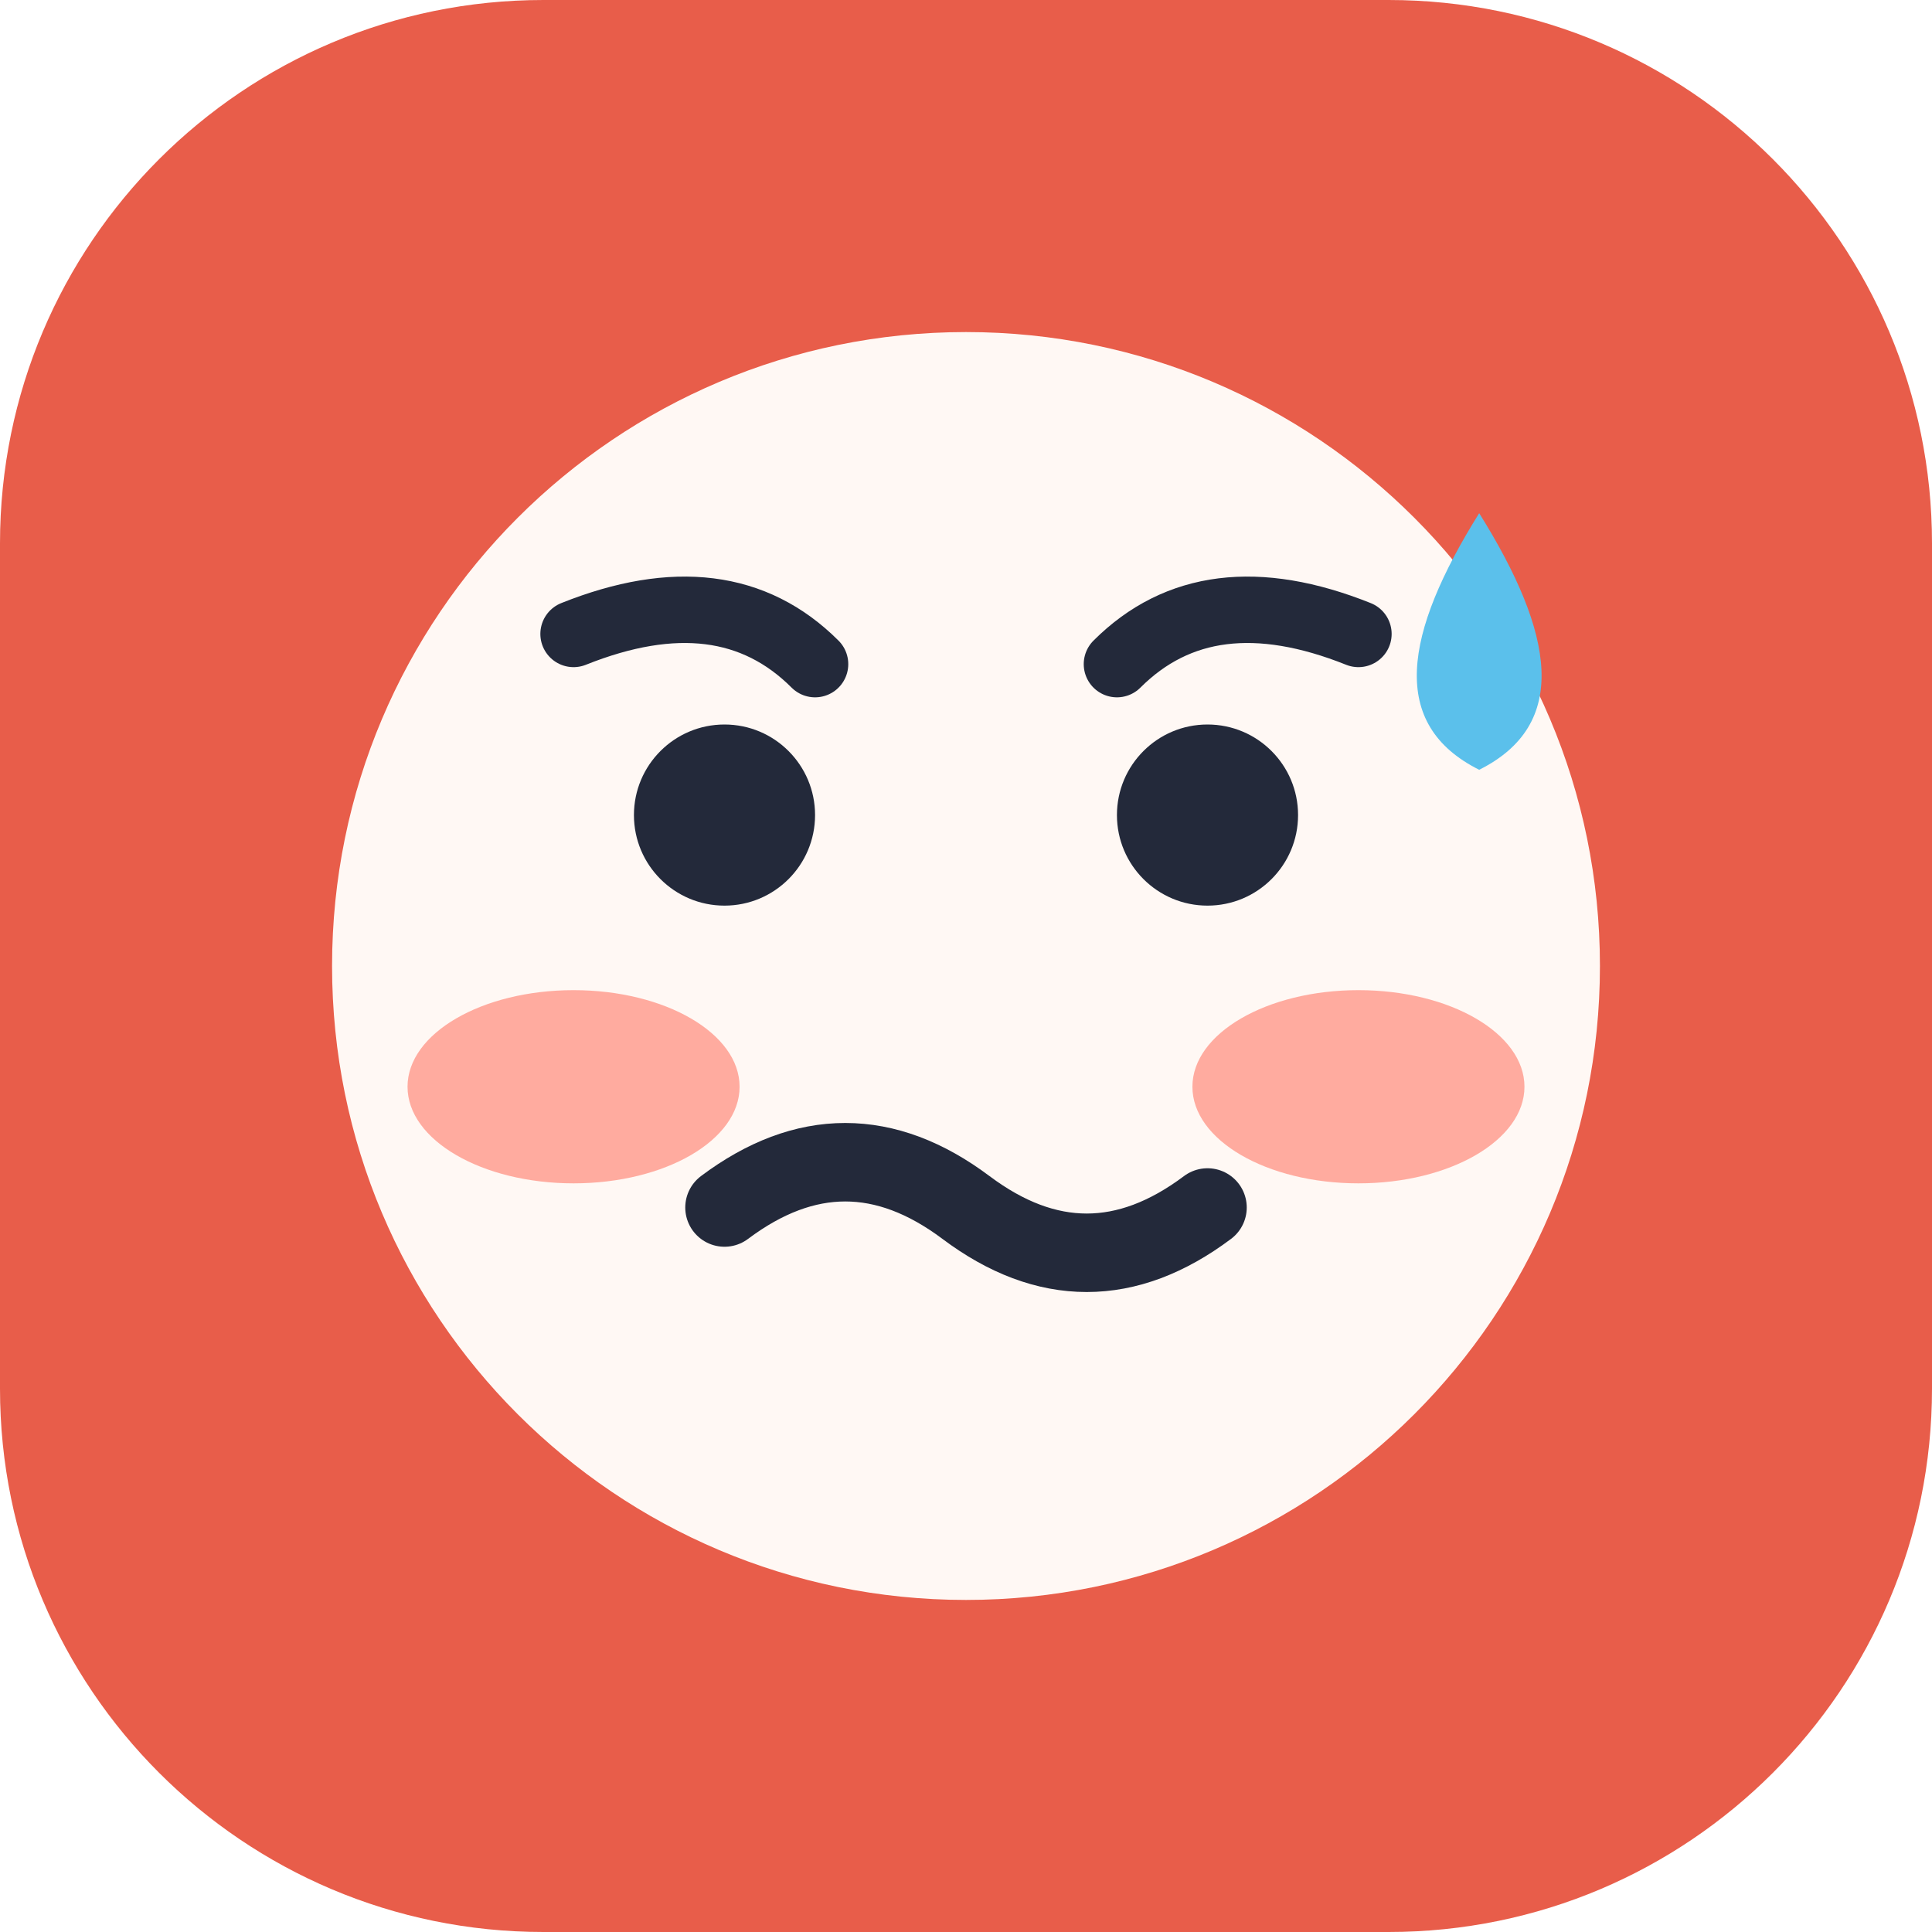
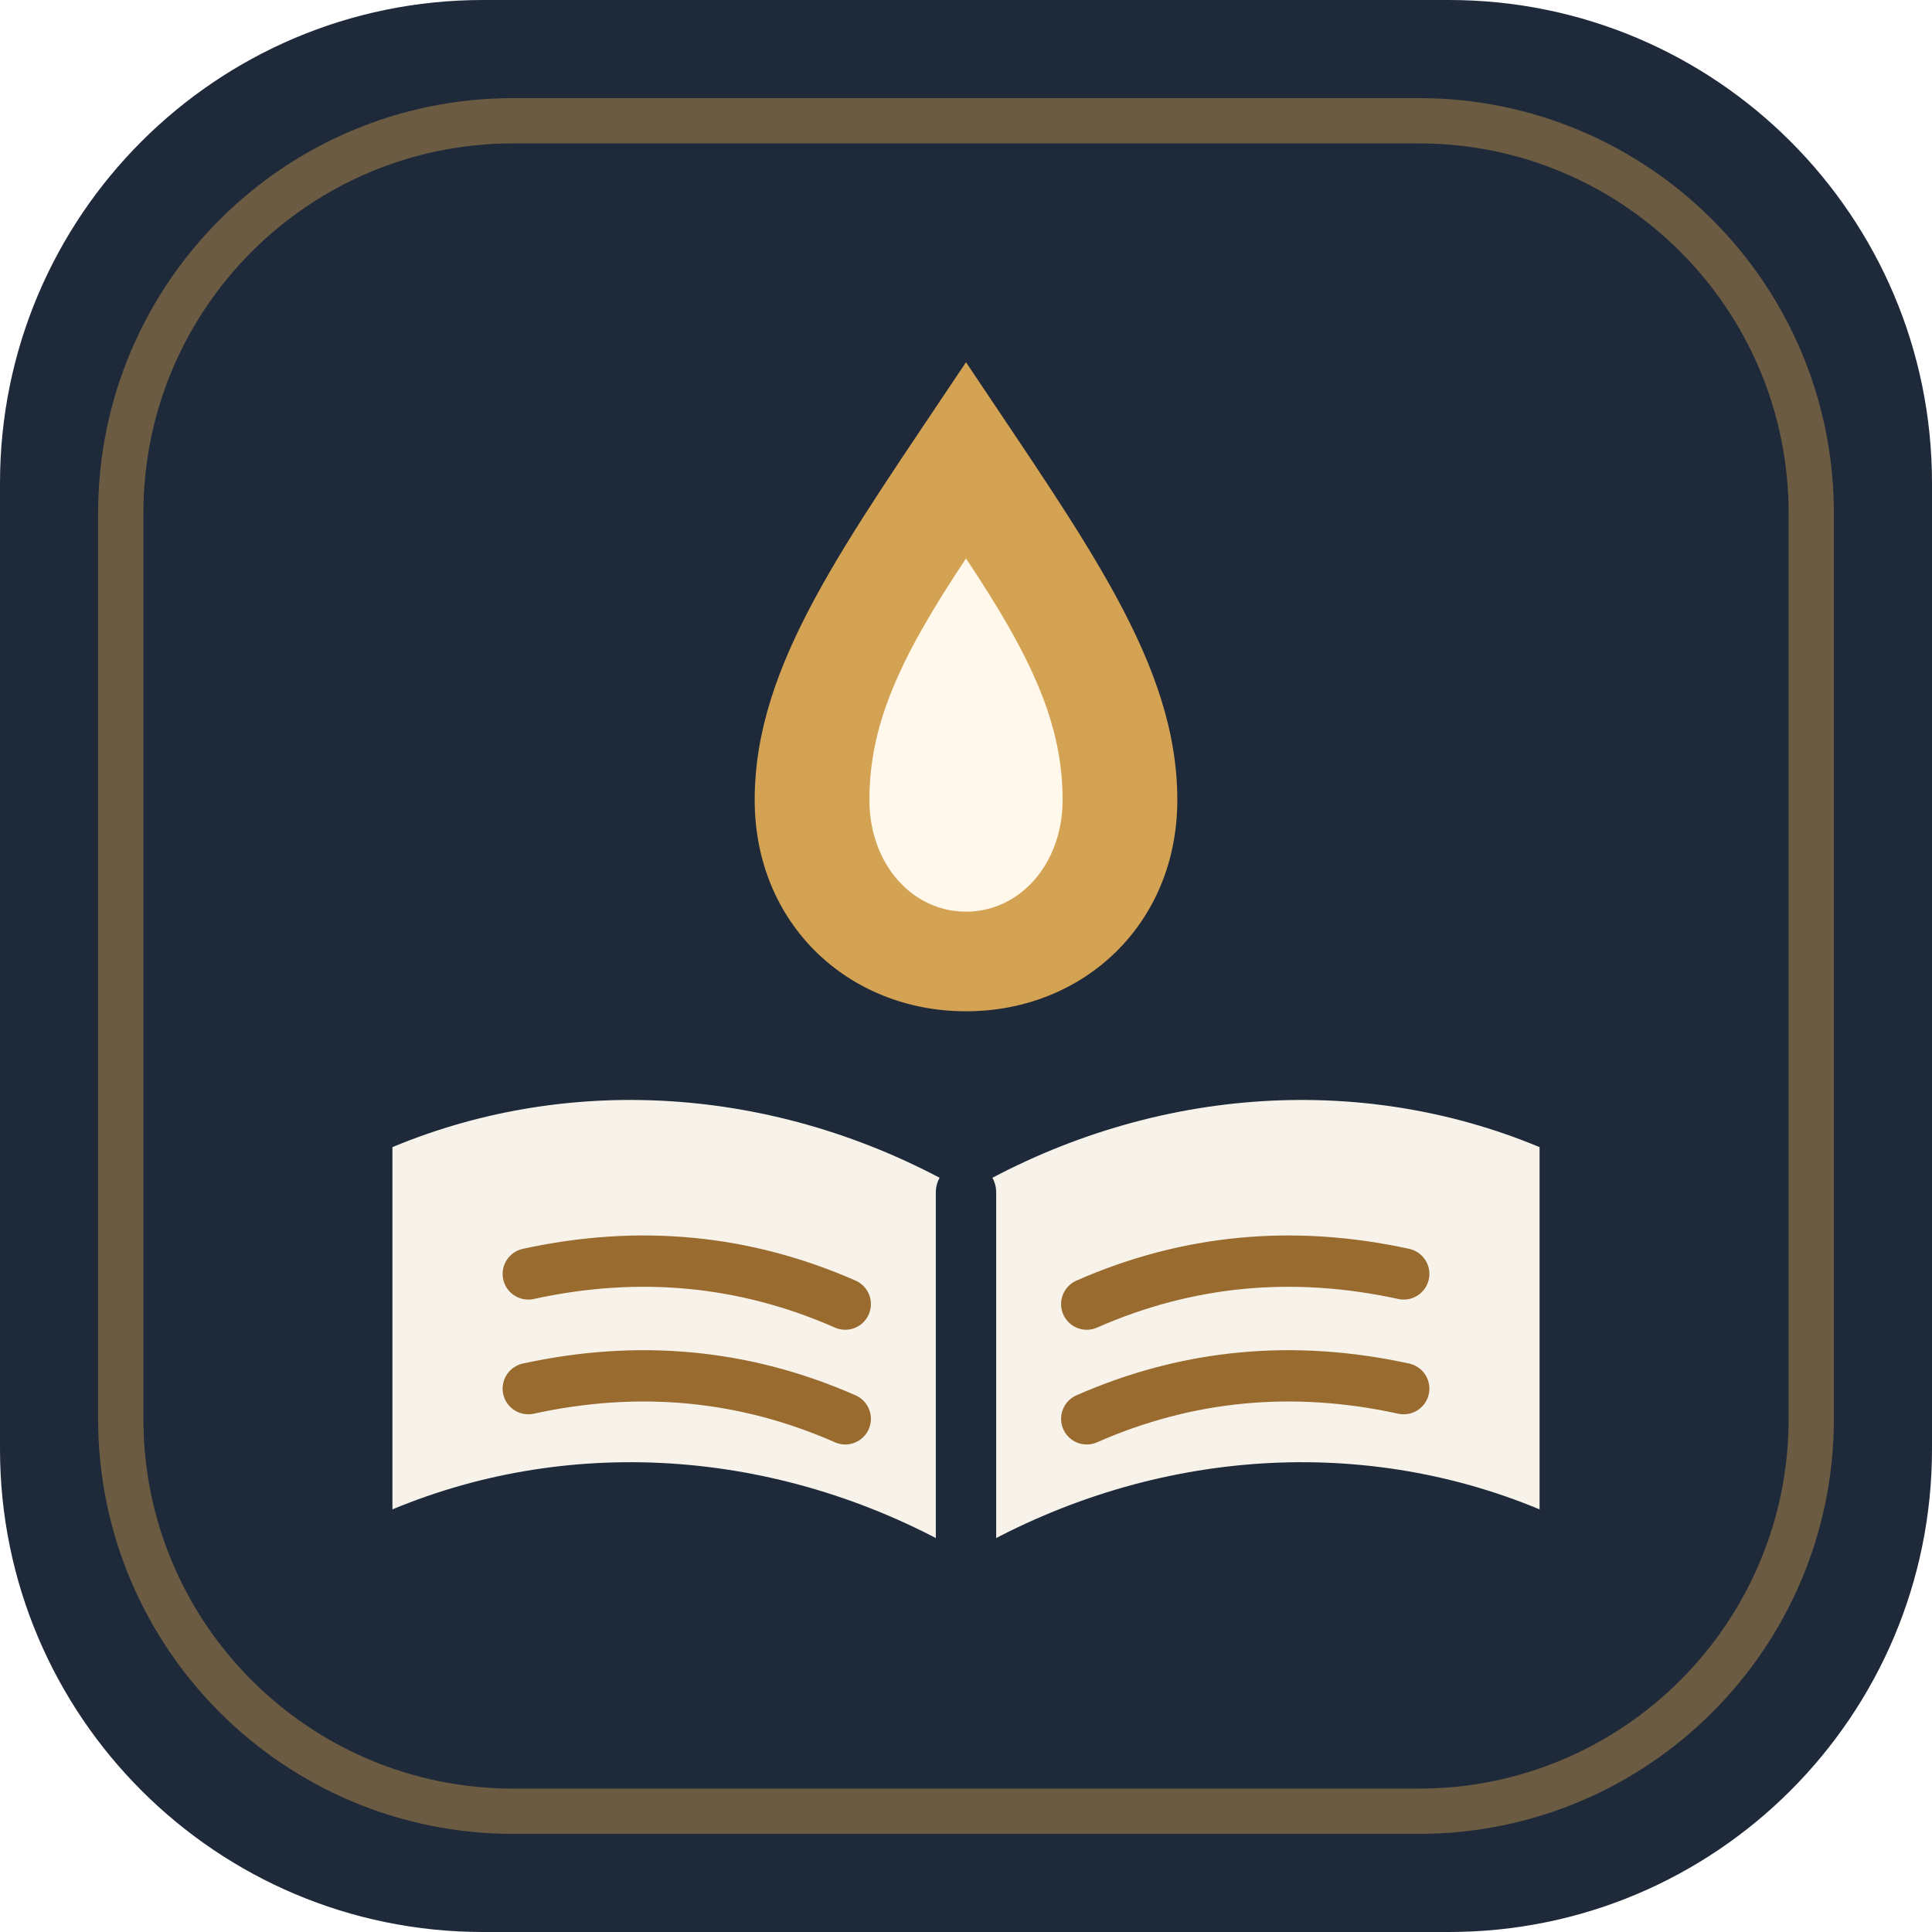
<svg xmlns="http://www.w3.org/2000/svg" viewBox="0 0 64 64" width="64" height="64">
-   <rect width="64" height="64" rx="18" fill="#E85D4A" />
-   <circle cx="32" cy="32" r="21" fill="#FFF8F4" />
-   <ellipse cx="19" cy="36" rx="5.5" ry="3.2" fill="#FF9E91" opacity="0.85" />
-   <ellipse cx="45" cy="36" rx="5.5" ry="3.2" fill="#FF9E91" opacity="0.85" />
-   <circle cx="24" cy="27" r="3" fill="#23293A" />
-   <circle cx="40" cy="27" r="3" fill="#23293A" />
-   <path d="M19 21 Q24 19 27 22" stroke="#23293A" stroke-width="2.2" stroke-linecap="round" fill="none" />
-   <path d="M37 22 Q40 19 45 21" stroke="#23293A" stroke-width="2.2" stroke-linecap="round" fill="none" />
-   <path d="M24 40 Q28 37 32 40 Q36 43 40 40" stroke="#23293A" stroke-width="2.6" stroke-linecap="round" fill="none" />
-   <path d="M49 17 C51.5 21 52 24 49 25.5 C46 24 46.5 21 49 17 Z" fill="#5BC0EB" />
+   <rect width="64" height="64" rx="16" fill="#1E2A3A" />
+   <rect x="4" y="4" width="56" height="56" rx="13" fill="none" stroke="#C8964B" stroke-width="1.5" opacity="0.45" />
+   <path d="M32 12 C36 18 39 22 39 26.5 C39 30.6 35.9 33.5 32 33.5 C28.1 33.5 25 30.6 25 26.5 C25 22 28 18 32 12 Z" fill="#D4A253" />
+   <path d="M32 18.5 C34.2 21.8 35.2 24 35.2 26.5 C35.2 28.6 33.8 30.2 32 30.2 C30.2 30.2 28.8 28.6 28.8 26.5 C28.8 24 29.8 21.8 32 18.5 Z" fill="#FFF8EB" />
+   <path d="M13 38 C19 35.5 26 36 32 39.5 C38 36 45 35.5 51 38 L51 50 C45 47.5 38 48 32 51.5 C26 48 19 47.5 13 50 Z" fill="#F7F3EB" />
+   <line x1="32" y1="39.5" x2="32" y2="51.5" stroke="#1E2A3A" stroke-width="2" stroke-linecap="round" />
+   <path d="M17.5 42.2 Q23 41 28 43.2" stroke="#9A6B2F" stroke-width="1.7" stroke-linecap="round" fill="none" />
+   <path d="M17.5 46 Q23 44.8 28 47" stroke="#9A6B2F" stroke-width="1.7" stroke-linecap="round" fill="none" />
+   <path d="M36 43.2 Q41 41 46.5 42.2" stroke="#9A6B2F" stroke-width="1.7" stroke-linecap="round" fill="none" />
+   <path d="M36 47 Q41 44.8 46.5 46" stroke="#9A6B2F" stroke-width="1.7" stroke-linecap="round" fill="none" />
</svg>
